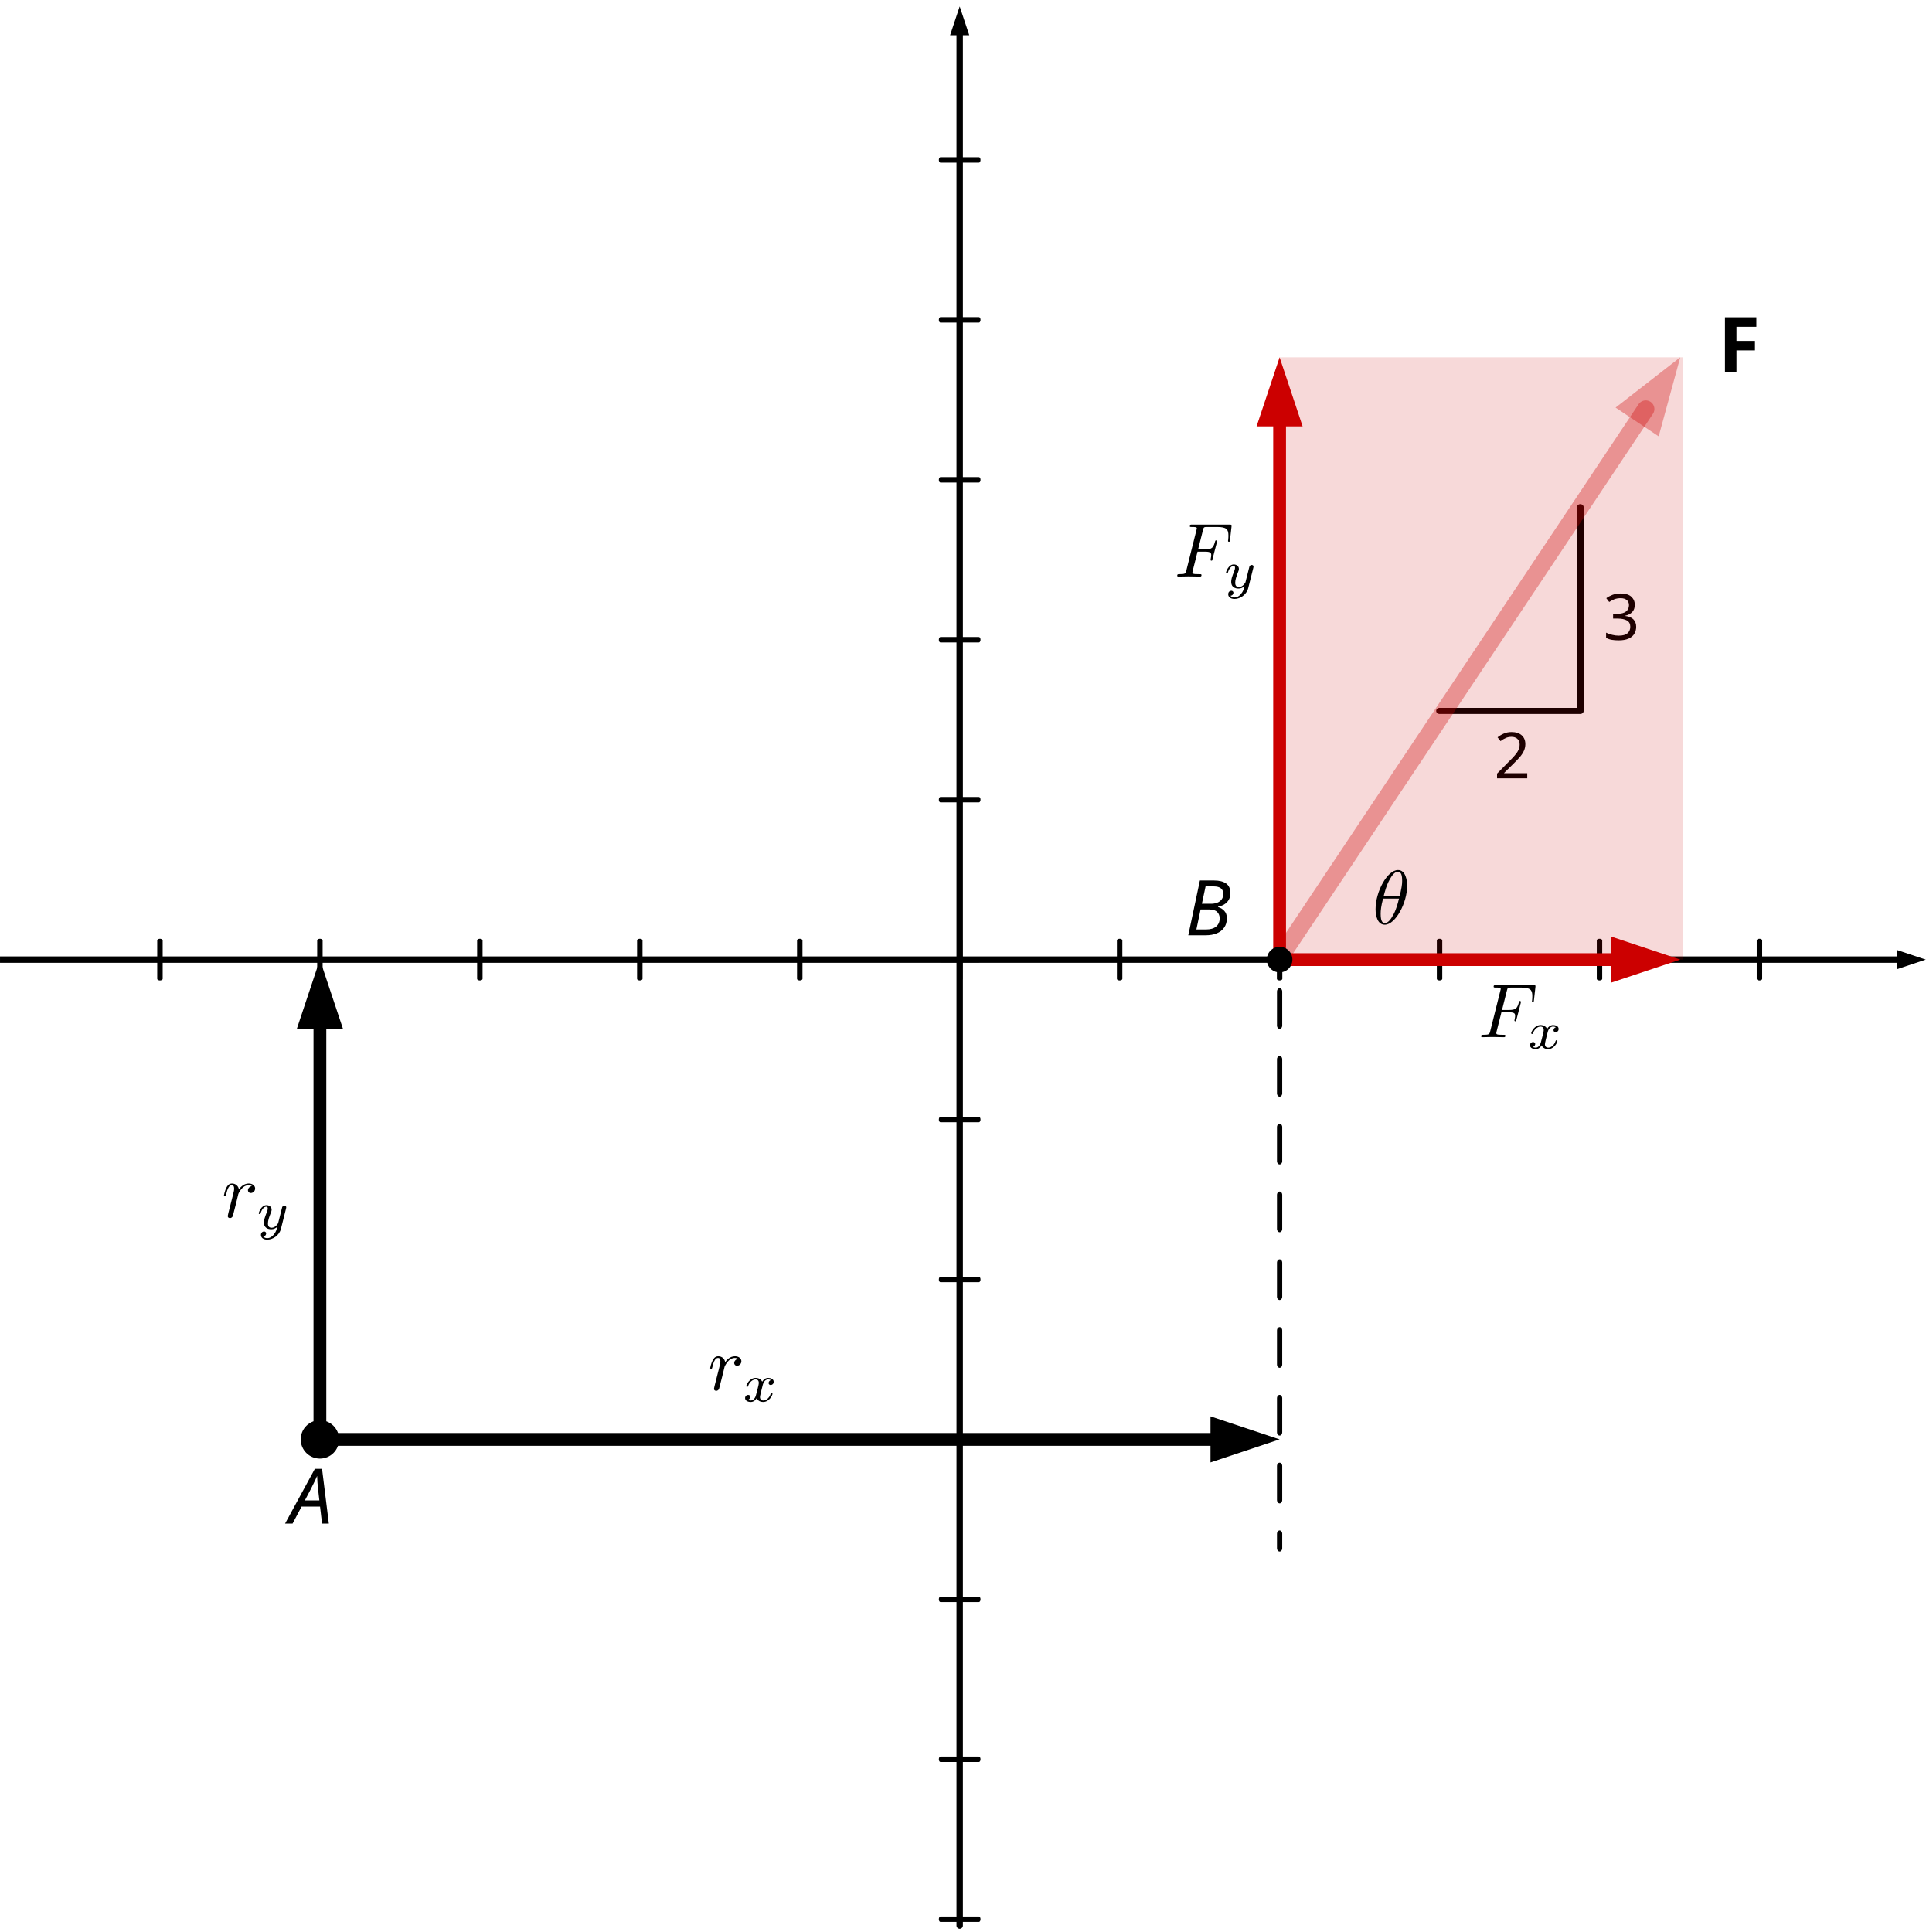
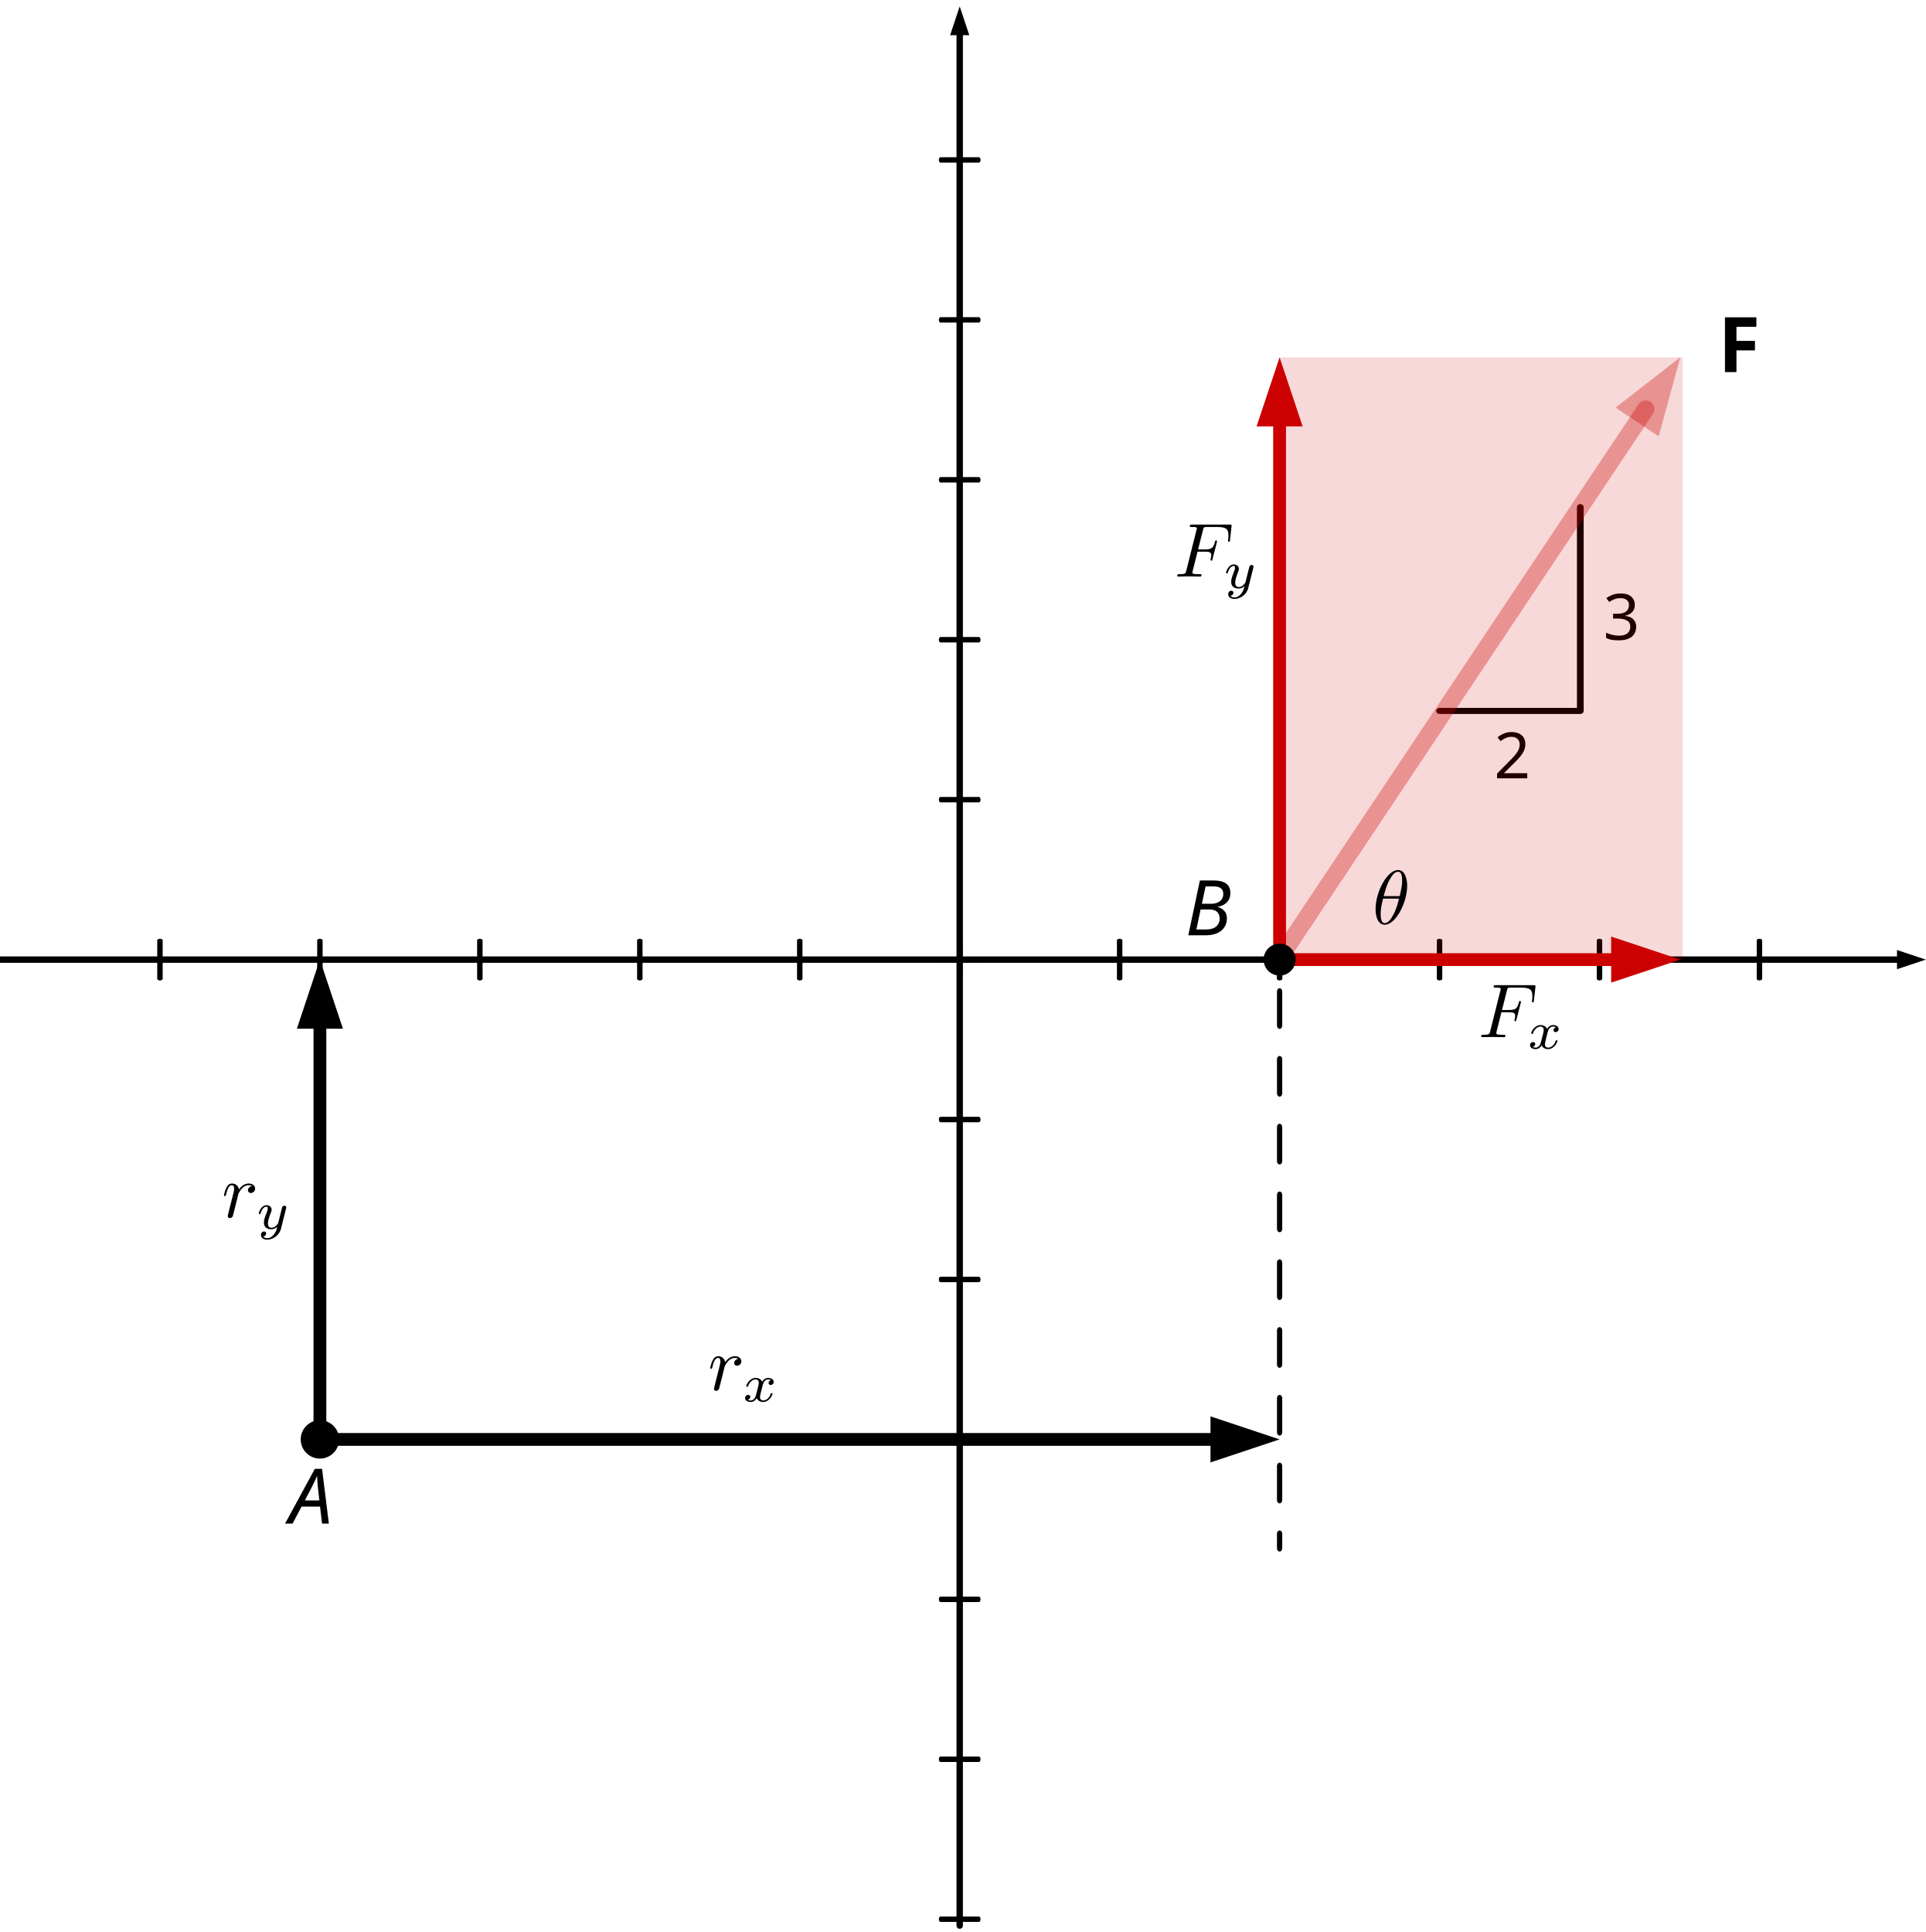
<svg xmlns="http://www.w3.org/2000/svg" width="100%" height="100%" viewBox="0 0 301 302" version="1.1" xml:space="preserve" style="fill-rule:evenodd;clip-rule:evenodd;stroke-linecap:round;stroke-linejoin:round;stroke-miterlimit:1.5;">
  <g transform="matrix(1,0,0,1,-319,-276)">
    <g id="moments-4ways-2" transform="matrix(1.3871,0,0,1.22764,-113.774,276)">
      <rect x="312" y="-0" width="217" height="246" style="fill:none;" />
      <clipPath id="_clip1">
        <rect x="312" y="-0" width="217" height="246" />
      </clipPath>
      <g clip-path="url(#_clip1)">
        <g>
          <g>
            <g transform="matrix(1,0,0,0.6,-8.52651e-14,48.3854)">
              <g transform="matrix(0.72093,0,0,0.81457,329.663,18.7351)">
                <path d="M0.5,123L0.5,133" style="fill:none;stroke:black;stroke-width:0.85px;" />
              </g>
              <g transform="matrix(0.72093,0,0,0.81457,347.686,18.7351)">
                <path d="M0.5,123L0.5,133" style="fill:none;stroke:black;stroke-width:0.85px;" />
              </g>
              <g transform="matrix(0.72093,0,0,0.81457,365.709,18.7351)">
                <path d="M0.5,123L0.5,133" style="fill:none;stroke:black;stroke-width:0.85px;" />
              </g>
              <g transform="matrix(0.72093,0,0,0.81457,401.756,18.7351)">
                <path d="M0.5,123L0.5,133" style="fill:none;stroke:black;stroke-width:0.85px;" />
              </g>
              <g transform="matrix(0.72093,0,0,0.81457,383.733,18.7351)">
                <path d="M0.5,123L0.5,133" style="fill:none;stroke:black;stroke-width:0.85px;" />
              </g>
              <g transform="matrix(0.72093,0,0,0.81457,419.779,18.7351)">
                <path d="M0.5,123L0.5,133" style="fill:none;stroke:black;stroke-width:0.85px;" />
              </g>
              <g transform="matrix(0.72093,0,0,0.81457,437.802,18.7351)">
                <path d="M0.5,123L0.5,133" style="fill:none;stroke:black;stroke-width:0.85px;" />
              </g>
              <g transform="matrix(0.72093,0,0,0.81457,455.826,18.7351)">
                <path d="M0.5,123L0.5,133" style="fill:none;stroke:black;stroke-width:0.85px;" />
              </g>
              <g transform="matrix(0.72093,0,0,0.81457,473.849,18.7351)">
                <path d="M0.5,123L0.5,133" style="fill:none;stroke:black;stroke-width:0.85px;" />
              </g>
              <g transform="matrix(0.72093,0,0,0.81457,491.872,18.7351)">
                <path d="M0.5,123L0.5,133" style="fill:none;stroke:black;stroke-width:0.85px;" />
              </g>
              <g transform="matrix(0.72093,0,0,0.81457,509.895,18.7351)">
                <path d="M0.5,123L0.5,133" style="fill:none;stroke:black;stroke-width:0.85px;" />
              </g>
            </g>
            <g transform="matrix(0.72093,0,0,0.81457,87.0698,8.84392e-14)">
              <g transform="matrix(1,-0,-0,1,312,-1.13687e-13)">
                <path d="M296.5,148.5L301,150L296.5,151.5L296.5,148.5Z" />
                <path d="M-0,150L297.4,150" style="fill:none;stroke:black;stroke-width:1px;" />
              </g>
            </g>
            <g transform="matrix(0.72093,0,0,0.81457,87.0698,0.81457)">
              <g transform="matrix(1,-0,-0,1,312,-1)">
                <path d="M151.5,5.5L150,1L148.5,5.5L151.5,5.5Z" />
                <path d="M150,4.6L150,301" style="fill:none;stroke:black;stroke-width:1px;" />
              </g>
            </g>
            <g transform="matrix(0.6,0,0,1,168.056,-0.81457)">
              <g transform="matrix(4.41442e-17,-0.81457,0.72093,4.9878e-17,327.86,21.5861)">
                <path d="M0.5,123L0.5,133" style="fill:none;stroke:black;stroke-width:0.85px;" />
              </g>
              <g transform="matrix(4.41442e-17,-0.81457,0.72093,4.9878e-17,327.86,41.9503)">
                <path d="M0.5,123L0.5,133" style="fill:none;stroke:black;stroke-width:0.85px;" />
              </g>
              <g transform="matrix(4.41442e-17,-0.81457,0.72093,4.9878e-17,327.86,62.3146)">
                <path d="M0.5,123L0.5,133" style="fill:none;stroke:black;stroke-width:0.85px;" />
              </g>
              <g transform="matrix(4.41442e-17,-0.81457,0.72093,4.9878e-17,327.86,82.6788)">
                <path d="M0.5,123L0.5,133" style="fill:none;stroke:black;stroke-width:0.85px;" />
              </g>
              <g transform="matrix(4.41442e-17,-0.81457,0.72093,4.9878e-17,327.86,103.043)">
                <path d="M0.5,123L0.5,133" style="fill:none;stroke:black;stroke-width:0.85px;" />
              </g>
              <g transform="matrix(4.41442e-17,-0.81457,0.72093,4.9878e-17,327.86,123.407)">
                <path d="M0.5,123L0.5,133" style="fill:none;stroke:black;stroke-width:0.85px;" />
              </g>
              <g transform="matrix(4.41442e-17,-0.81457,0.72093,4.9878e-17,327.86,143.772)">
                <path d="M0.5,123L0.5,133" style="fill:none;stroke:black;stroke-width:0.85px;" />
              </g>
              <g transform="matrix(4.41442e-17,-0.81457,0.72093,4.9878e-17,327.86,164.136)">
                <path d="M0.5,123L0.5,133" style="fill:none;stroke:black;stroke-width:0.85px;" />
              </g>
              <g transform="matrix(4.41442e-17,-0.81457,0.72093,4.9878e-17,327.86,184.5)">
                <path d="M0.5,123L0.5,133" style="fill:none;stroke:black;stroke-width:0.85px;" />
              </g>
              <g transform="matrix(4.41442e-17,-0.81457,0.72093,4.9878e-17,327.86,204.864)">
                <path d="M0.5,123L0.5,133" style="fill:none;stroke:black;stroke-width:0.85px;" />
              </g>
              <g transform="matrix(4.41442e-17,-0.81457,0.72093,4.9878e-17,327.86,225.228)">
                <path d="M0.5,123L0.5,133" style="fill:none;stroke:black;stroke-width:0.85px;" />
              </g>
              <g transform="matrix(4.41442e-17,-0.81457,0.72093,4.9878e-17,327.86,245.593)">
                <path d="M0.5,123L0.5,133" style="fill:none;stroke:black;stroke-width:0.85px;" />
              </g>
            </g>
          </g>
          <g transform="matrix(0.72093,0,0,0.740328,87.0698,8.25017)">
            <path d="M537,111.127L559,111.127L559,76.086" style="fill:none;stroke:black;stroke-width:1.05px;" />
          </g>
        </g>
        <g>
          <g transform="matrix(0.72093,0,0,0.81457,132.852,4.28476)">
            <g transform="matrix(10,0,0,10,487,116.4)">
                        </g>
            <text x="482px" y="116.4px" style="font-family:'CMUSerif-Roman', 'CMU Serif';font-weight:500;font-size:10px;">2</text>
          </g>
          <g transform="matrix(0.72093,0,0,0.81457,145.162,-13.3589)">
            <g transform="matrix(10,0,0,10,487,116.4)">
                        </g>
            <text x="482px" y="116.4px" style="font-family:'CMUSerif-Roman', 'CMU Serif';font-weight:500;font-size:10px;">3</text>
          </g>
          <g transform="matrix(0.372468,-0.014767,-0.0235335,0.438679,368.909,13.2793)">
            <g transform="matrix(1.93967,0.0652942,0.117572,1.86083,-155.031,-35.4898)">
              <path d="M252.513,63.714L262.624,55.853L259.252,68.208L252.513,63.714Z" style="fill:rgb(204,0,0);fill-opacity:0.33;" />
              <path d="M200,149.753C200,149.753 242.041,86.716 257.231,63.939" style="fill:none;stroke:rgb(204,0,0);stroke-opacity:0.33;stroke-width:2.7px;" />
            </g>
          </g>
          <g transform="matrix(0.72093,0,0,0.81457,118.453,17.238)">
            <g transform="matrix(12,0,0,12,545.672,37)">
                        </g>
            <text x="537px" y="37px" style="font-family:'CMUSerif-Bold', 'CMU Serif';font-weight:700;font-size:12px;">F</text>
          </g>
          <g transform="matrix(0.72093,0,0,0.81457,-42.5231,163.861)">
            <g transform="matrix(12,0,0,12,545.912,37)">
                        </g>
            <text x="537px" y="37px" style="font-family:'CMUSerif-Italic', 'CMU Serif';font-weight:500;font-style:italic;font-size:12px;">A</text>
          </g>
          <g transform="matrix(0.72093,0,0,0.81457,58.4086,88.9488)">
            <g transform="matrix(12,0,0,12,545.432,37)">
                        </g>
            <text x="537px" y="37px" style="font-family:'CMUSerif-Italic', 'CMU Serif';font-weight:500;font-style:italic;font-size:12px;">B</text>
          </g>
          <g>
            <g transform="matrix(0.72093,0,0,0.81457,-142.907,-2.10942e-15)">
              <path d="M681,225L831,225" style="fill:none;" />
              <g transform="matrix(1,-0,-0,1,631,-0)">
                <path d="M189.2,221.4L200,225L189.2,228.6L189.2,221.4Z" />
                <path d="M50,225L191.36,225" style="fill:none;stroke:black;stroke-width:2px;" />
              </g>
            </g>
            <g transform="matrix(0.72093,0,0,0.81457,-142.907,-2.10942e-15)">
              <path d="M681,225L681,150" style="fill:none;" />
              <g transform="matrix(1,-0,-0,1,631,-0)">
                <path d="M46.4,160.8L50,150L53.6,160.8L46.4,160.8Z" />
                <path d="M50,225L50,158.64" style="fill:none;stroke:black;stroke-width:2px;" />
              </g>
            </g>
            <g transform="matrix(0.360465,0,0,0.407285,293.616,-6.10927)">
              <path d="M156,465C156,467.76 153.76,470 151,470C148.24,470 146,467.76 146,465C146,462.24 148.24,460 151,460C153.76,460 156,462.24 156,465Z" style="fill-rule:nonzero;stroke:black;stroke-width:2px;stroke-linecap:butt;stroke-miterlimit:2;" />
            </g>
          </g>
        </g>
        <g transform="matrix(0.72093,0,0,0.81457,-142.907,-2.10942e-15)">
          <rect x="831" y="55.853" width="63" height="94.147" style="fill:rgb(204,1,0);fill-opacity:0.15;" />
        </g>
        <g transform="matrix(0.72093,0,0,0.81457,-142.907,-2.10942e-15)">
          <g transform="matrix(1,-0,-0,1,631,-0)">
            <path d="M251.824,146.4L262.624,150L251.824,153.6L251.824,146.4Z" style="fill:rgb(204,0,0);" />
            <path d="M200,150L253.984,150" style="fill:none;stroke:rgb(204,0,0);stroke-width:2px;" />
          </g>
        </g>
        <g transform="matrix(0.72093,0,0,0.81457,-142.907,-2.10942e-15)">
          <g transform="matrix(1,-0,-0,1,631,-0)">
            <path d="M196.4,66.653L200,55.853L203.6,66.653L196.4,66.653Z" style="fill:rgb(204,0,0);" />
            <path d="M200,150L200,64.493" style="fill:none;stroke:rgb(204,0,0);stroke-width:2px;" />
          </g>
        </g>
-         <g transform="matrix(0.288372,0,0,0.325828,412.642,-29.3245)">
+         <g transform="matrix(0.360465,0,0,0.407285,401.756,-67.202)">
          <path d="M156,465C156,467.76 153.76,470 151,470C148.24,470 146,467.76 146,465C146,462.24 148.24,460 151,460C153.76,460 156,462.24 156,465Z" style="fill-rule:nonzero;" />
        </g>
        <g transform="matrix(0.72093,-8.2518e-16,-7.30321e-16,1.05772,-142.907,-58.8435)">
          <path d="M831,175L831,242" style="fill:none;stroke:black;stroke-width:0.82px;stroke-dasharray:4.08,4.08,0,0,0,0;" />
        </g>
        <g id="Layer2">
                </g>
        <g transform="matrix(1,0,0,1,90.4555,-59.0593)">
          <g id="glyph-0-1" transform="matrix(0.72093,0,0,0.81457,388.113,191.121)">
            <g>
              <path d="M3.625,-3.891L4.781,-3.891C5.672,-3.891 5.766,-3.688 5.766,-3.344C5.766,-3.266 5.766,-3.125 5.688,-2.766C5.672,-2.703 5.656,-2.656 5.656,-2.625C5.656,-2.531 5.719,-2.484 5.797,-2.484C5.922,-2.484 5.922,-2.516 5.969,-2.734L6.641,-5.328C6.672,-5.469 6.672,-5.484 6.672,-5.516C6.672,-5.547 6.641,-5.656 6.531,-5.656C6.406,-5.656 6.391,-5.594 6.344,-5.406C6.094,-4.469 5.828,-4.25 4.813,-4.25L3.719,-4.25L4.484,-7.297C4.594,-7.703 4.609,-7.75 5.125,-7.75L6.703,-7.75C8.172,-7.75 8.453,-7.359 8.453,-6.438C8.453,-6.172 8.453,-6.125 8.422,-5.797C8.391,-5.641 8.391,-5.625 8.391,-5.578C8.391,-5.516 8.422,-5.438 8.531,-5.438C8.672,-5.438 8.672,-5.516 8.703,-5.734L8.938,-7.813C8.984,-8.125 8.922,-8.125 8.625,-8.125L2.766,-8.125C2.516,-8.125 2.406,-8.125 2.406,-7.891C2.406,-7.75 2.516,-7.75 2.734,-7.75C3.172,-7.75 3.516,-7.75 3.516,-7.547C3.516,-7.5 3.516,-7.469 3.453,-7.25L1.875,-0.938C1.75,-0.469 1.734,-0.375 0.781,-0.375C0.578,-0.375 0.453,-0.375 0.453,-0.141C0.453,0 0.594,0 0.641,0C0.984,0 1.859,-0.031 2.219,-0.031C2.609,-0.031 3.594,0 4,0C4.094,0 4.25,0 4.25,-0.234C4.25,-0.328 4.172,-0.344 4.172,-0.359C4.141,-0.375 4.109,-0.375 3.844,-0.375C3.578,-0.375 3.516,-0.375 3.219,-0.391C2.875,-0.438 2.828,-0.484 2.828,-0.641C2.828,-0.656 2.828,-0.734 2.875,-0.906L3.625,-3.891Z" style="fill-rule:nonzero;" />
            </g>
          </g>
          <g id="glyph-1-1" transform="matrix(0.72093,0,0,0.81457,393.656,192.582)">
            <g>
              <path d="M2.078,-0.891C2,-0.609 1.719,-0.156 1.297,-0.156C1.266,-0.156 1.016,-0.156 0.844,-0.266C1.188,-0.375 1.219,-0.672 1.219,-0.734C1.219,-0.906 1.078,-1.031 0.875,-1.031C0.641,-1.031 0.406,-0.844 0.406,-0.531C0.406,-0.109 0.875,0.078 1.281,0.078C1.672,0.078 2.016,-0.156 2.219,-0.516C2.422,-0.063 2.875,0.078 3.219,0.078C4.172,0.078 4.688,-0.969 4.688,-1.203C4.688,-1.313 4.578,-1.313 4.563,-1.313C4.438,-1.313 4.438,-1.266 4.391,-1.172C4.219,-0.594 3.719,-0.156 3.25,-0.156C2.922,-0.156 2.734,-0.375 2.734,-0.688C2.734,-0.906 2.938,-1.672 3.172,-2.609C3.344,-3.25 3.719,-3.453 4,-3.453C4.016,-3.453 4.266,-3.453 4.453,-3.344C4.172,-3.266 4.078,-3.031 4.078,-2.875C4.078,-2.703 4.219,-2.578 4.406,-2.578C4.609,-2.578 4.875,-2.734 4.875,-3.078C4.875,-3.547 4.344,-3.688 4.016,-3.688C3.594,-3.688 3.266,-3.422 3.078,-3.094C2.922,-3.438 2.531,-3.688 2.063,-3.688C1.125,-3.688 0.594,-2.656 0.594,-2.406C0.594,-2.297 0.719,-2.297 0.734,-2.297C0.844,-2.297 0.859,-2.344 0.891,-2.453C1.109,-3.094 1.641,-3.453 2.047,-3.453C2.313,-3.453 2.547,-3.313 2.547,-2.906C2.547,-2.734 2.453,-2.313 2.375,-2.031L2.078,-0.891Z" style="fill-rule:nonzero;" />
            </g>
          </g>
        </g>
        <g transform="matrix(1,0,0,1,46.3291,-117.708)">
          <g id="glyph-0-11" transform="matrix(0.72093,0,0,0.81457,397.995,191.121)">
            <g>
              <path d="M3.625,-3.891L4.781,-3.891C5.672,-3.891 5.766,-3.688 5.766,-3.344C5.766,-3.266 5.766,-3.125 5.688,-2.766C5.672,-2.703 5.656,-2.656 5.656,-2.625C5.656,-2.531 5.719,-2.484 5.797,-2.484C5.922,-2.484 5.922,-2.516 5.969,-2.734L6.641,-5.328C6.672,-5.469 6.672,-5.484 6.672,-5.516C6.672,-5.547 6.641,-5.656 6.531,-5.656C6.406,-5.656 6.391,-5.594 6.344,-5.406C6.094,-4.469 5.828,-4.25 4.813,-4.25L3.719,-4.25L4.484,-7.297C4.594,-7.703 4.609,-7.75 5.125,-7.75L6.703,-7.75C8.172,-7.75 8.453,-7.359 8.453,-6.438C8.453,-6.172 8.453,-6.125 8.422,-5.797C8.391,-5.641 8.391,-5.625 8.391,-5.578C8.391,-5.516 8.422,-5.438 8.531,-5.438C8.672,-5.438 8.672,-5.516 8.703,-5.734L8.938,-7.813C8.984,-8.125 8.922,-8.125 8.625,-8.125L2.766,-8.125C2.516,-8.125 2.406,-8.125 2.406,-7.891C2.406,-7.75 2.516,-7.75 2.734,-7.75C3.172,-7.75 3.516,-7.75 3.516,-7.547C3.516,-7.5 3.516,-7.469 3.453,-7.25L1.875,-0.938C1.75,-0.469 1.734,-0.375 0.781,-0.375C0.578,-0.375 0.453,-0.375 0.453,-0.141C0.453,0 0.594,0 0.641,0C0.984,0 1.859,-0.031 2.219,-0.031C2.609,-0.031 3.594,0 4,0C4.094,0 4.25,0 4.25,-0.234C4.25,-0.328 4.172,-0.344 4.172,-0.359C4.141,-0.375 4.109,-0.375 3.844,-0.375C3.578,-0.375 3.516,-0.375 3.219,-0.391C2.875,-0.438 2.828,-0.484 2.828,-0.641C2.828,-0.656 2.828,-0.734 2.875,-0.906L3.625,-3.891Z" style="fill-rule:nonzero;" />
            </g>
          </g>
          <g id="glyph-1-2" transform="matrix(0.72093,0,0,0.81457,403.537,192.582)">
            <g>
              <path d="M4.656,-3.156C4.688,-3.281 4.688,-3.297 4.688,-3.344C4.688,-3.516 4.563,-3.609 4.406,-3.609C4.328,-3.609 4.156,-3.563 4.063,-3.406C4.047,-3.359 3.984,-3.094 3.938,-2.922L3.766,-2.234C3.703,-2.031 3.453,-0.969 3.422,-0.875C3.422,-0.875 3.047,-0.156 2.391,-0.156C1.828,-0.156 1.828,-0.688 1.828,-0.844C1.828,-1.297 2.016,-1.828 2.266,-2.469C2.375,-2.734 2.406,-2.844 2.406,-2.984C2.406,-3.391 2.063,-3.688 1.609,-3.688C0.766,-3.688 0.391,-2.547 0.391,-2.406C0.391,-2.297 0.516,-2.297 0.531,-2.297C0.656,-2.297 0.656,-2.344 0.688,-2.438C0.891,-3.125 1.25,-3.453 1.594,-3.453C1.734,-3.453 1.797,-3.359 1.797,-3.172C1.797,-2.969 1.719,-2.781 1.688,-2.688C1.281,-1.656 1.203,-1.344 1.203,-0.984C1.203,-0.844 1.203,-0.438 1.531,-0.172C1.781,0.047 2.141,0.078 2.359,0.078C2.703,0.078 3,-0.047 3.281,-0.297C3.172,0.172 3.078,0.516 2.719,0.938C2.5,1.203 2.156,1.469 1.719,1.469C1.656,1.469 1.266,1.469 1.094,1.203C1.547,1.141 1.547,0.75 1.547,0.734C1.547,0.469 1.297,0.422 1.219,0.422C1,0.422 0.734,0.594 0.734,0.969C0.734,1.406 1.125,1.703 1.719,1.703C2.578,1.703 3.594,1.063 3.859,0.016L4.656,-3.156Z" style="fill-rule:nonzero;" />
            </g>
          </g>
        </g>
        <g transform="matrix(1,0,0,1,-15.9049,-14.1307)">
          <g id="glyph-0-2" transform="matrix(0.72093,0,0,0.81457,407.68,191.121)">
            <g>
              <path d="M1.047,-0.703C1.016,-0.531 0.938,-0.25 0.938,-0.188C0.938,0.031 1.109,0.125 1.297,0.125C1.438,0.125 1.656,0.031 1.734,-0.203C1.75,-0.25 2.156,-1.875 2.219,-2.094C2.313,-2.484 2.516,-3.328 2.594,-3.641C2.641,-3.797 2.969,-4.359 3.266,-4.625C3.359,-4.703 3.703,-5.016 4.219,-5.016C4.531,-5.016 4.703,-4.875 4.719,-4.875C4.359,-4.813 4.094,-4.531 4.094,-4.219C4.094,-4.031 4.234,-3.797 4.547,-3.797C4.875,-3.797 5.219,-4.078 5.219,-4.5C5.219,-4.922 4.828,-5.281 4.219,-5.281C3.438,-5.281 2.922,-4.703 2.688,-4.359C2.594,-4.906 2.156,-5.281 1.609,-5.281C1.047,-5.281 0.828,-4.813 0.719,-4.609C0.5,-4.203 0.344,-3.484 0.344,-3.438C0.344,-3.328 0.469,-3.328 0.484,-3.328C0.609,-3.328 0.625,-3.328 0.688,-3.594C0.891,-4.453 1.141,-5.016 1.563,-5.016C1.766,-5.016 1.938,-4.922 1.938,-4.469C1.938,-4.219 1.906,-4.094 1.75,-3.469L1.047,-0.703Z" style="fill-rule:nonzero;" />
            </g>
          </g>
          <g id="glyph-1-11" transform="matrix(0.72093,0,0,0.81457,411.569,192.582)">
            <g>
              <path d="M2.078,-0.891C2,-0.609 1.719,-0.156 1.297,-0.156C1.266,-0.156 1.016,-0.156 0.844,-0.266C1.188,-0.375 1.219,-0.672 1.219,-0.734C1.219,-0.906 1.078,-1.031 0.875,-1.031C0.641,-1.031 0.406,-0.844 0.406,-0.531C0.406,-0.109 0.875,0.078 1.281,0.078C1.672,0.078 2.016,-0.156 2.219,-0.516C2.422,-0.063 2.875,0.078 3.219,0.078C4.172,0.078 4.688,-0.969 4.688,-1.203C4.688,-1.313 4.578,-1.313 4.563,-1.313C4.438,-1.313 4.438,-1.266 4.391,-1.172C4.219,-0.594 3.719,-0.156 3.25,-0.156C2.922,-0.156 2.734,-0.375 2.734,-0.688C2.734,-0.906 2.938,-1.672 3.172,-2.609C3.344,-3.25 3.719,-3.453 4,-3.453C4.016,-3.453 4.266,-3.453 4.453,-3.344C4.172,-3.266 4.078,-3.031 4.078,-2.875C4.078,-2.703 4.219,-2.578 4.406,-2.578C4.609,-2.578 4.875,-2.734 4.875,-3.078C4.875,-3.547 4.344,-3.688 4.016,-3.688C3.594,-3.688 3.266,-3.422 3.078,-3.094C2.922,-3.438 2.531,-3.688 2.063,-3.688C1.125,-3.688 0.594,-2.656 0.594,-2.406C0.594,-2.297 0.719,-2.297 0.734,-2.297C0.844,-2.297 0.859,-2.344 0.891,-2.453C1.109,-3.094 1.641,-3.453 2.047,-3.453C2.313,-3.453 2.547,-3.313 2.547,-2.906C2.547,-2.734 2.453,-2.313 2.375,-2.031L2.078,-0.891Z" style="fill-rule:nonzero;" />
            </g>
          </g>
        </g>
        <g transform="matrix(1,0,0,1,-78.9238,-36.1241)">
          <g id="glyph-0-21" transform="matrix(0.72093,0,0,0.81457,415.909,191.121)">
            <g>
              <path d="M1.047,-0.703C1.016,-0.531 0.938,-0.25 0.938,-0.188C0.938,0.031 1.109,0.125 1.297,0.125C1.438,0.125 1.656,0.031 1.734,-0.203C1.75,-0.25 2.156,-1.875 2.219,-2.094C2.313,-2.484 2.516,-3.328 2.594,-3.641C2.641,-3.797 2.969,-4.359 3.266,-4.625C3.359,-4.703 3.703,-5.016 4.219,-5.016C4.531,-5.016 4.703,-4.875 4.719,-4.875C4.359,-4.813 4.094,-4.531 4.094,-4.219C4.094,-4.031 4.234,-3.797 4.547,-3.797C4.875,-3.797 5.219,-4.078 5.219,-4.5C5.219,-4.922 4.828,-5.281 4.219,-5.281C3.438,-5.281 2.922,-4.703 2.688,-4.359C2.594,-4.906 2.156,-5.281 1.609,-5.281C1.047,-5.281 0.828,-4.813 0.719,-4.609C0.5,-4.203 0.344,-3.484 0.344,-3.438C0.344,-3.328 0.469,-3.328 0.484,-3.328C0.609,-3.328 0.625,-3.328 0.688,-3.594C0.891,-4.453 1.141,-5.016 1.563,-5.016C1.766,-5.016 1.938,-4.922 1.938,-4.469C1.938,-4.219 1.906,-4.094 1.75,-3.469L1.047,-0.703Z" style="fill-rule:nonzero;" />
            </g>
          </g>
          <g id="glyph-1-21" transform="matrix(0.72093,0,0,0.81457,419.797,192.582)">
            <g>
              <path d="M4.656,-3.156C4.688,-3.281 4.688,-3.297 4.688,-3.344C4.688,-3.516 4.563,-3.609 4.406,-3.609C4.328,-3.609 4.156,-3.563 4.063,-3.406C4.047,-3.359 3.984,-3.094 3.938,-2.922L3.766,-2.234C3.703,-2.031 3.453,-0.969 3.422,-0.875C3.422,-0.875 3.047,-0.156 2.391,-0.156C1.828,-0.156 1.828,-0.688 1.828,-0.844C1.828,-1.297 2.016,-1.828 2.266,-2.469C2.375,-2.734 2.406,-2.844 2.406,-2.984C2.406,-3.391 2.063,-3.688 1.609,-3.688C0.766,-3.688 0.391,-2.547 0.391,-2.406C0.391,-2.297 0.516,-2.297 0.531,-2.297C0.656,-2.297 0.656,-2.344 0.688,-2.438C0.891,-3.125 1.25,-3.453 1.594,-3.453C1.734,-3.453 1.797,-3.359 1.797,-3.172C1.797,-2.969 1.719,-2.781 1.688,-2.688C1.281,-1.656 1.203,-1.344 1.203,-0.984C1.203,-0.844 1.203,-0.438 1.531,-0.172C1.781,0.047 2.141,0.078 2.359,0.078C2.703,0.078 3,-0.047 3.281,-0.297C3.172,0.172 3.078,0.516 2.719,0.938C2.5,1.203 2.156,1.469 1.719,1.469C1.656,1.469 1.266,1.469 1.094,1.203C1.547,1.141 1.547,0.75 1.547,0.734C1.547,0.469 1.297,0.422 1.219,0.422C1,0.422 0.734,0.594 0.734,0.969C0.734,1.406 1.125,1.703 1.719,1.703C2.578,1.703 3.594,1.063 3.859,0.016L4.656,-3.156Z" style="fill-rule:nonzero;" />
            </g>
          </g>
        </g>
        <g id="glyph-2-1" transform="matrix(0.72093,0,0,0.81457,466.64,117.642)">
          <g>
            <path d="M5.438,-5.969C5.438,-6.766 5.219,-8.422 4,-8.422C2.344,-8.422 0.5,-5.063 0.5,-2.313C0.5,-1.188 0.844,0.125 1.938,0.125C3.625,0.125 5.438,-3.297 5.438,-5.969ZM1.766,-4.344C1.969,-5.109 2.219,-6.063 2.688,-6.906C3.016,-7.5 3.453,-8.156 4,-8.156C4.578,-8.156 4.656,-7.406 4.656,-6.719C4.656,-6.125 4.547,-5.516 4.266,-4.344L1.766,-4.344ZM4.156,-3.953C4.031,-3.406 3.781,-2.391 3.328,-1.531C2.906,-0.719 2.453,-0.125 1.938,-0.125C1.547,-0.125 1.297,-0.484 1.297,-1.594C1.297,-2.094 1.359,-2.781 1.672,-3.953L4.156,-3.953Z" style="fill-rule:nonzero;" />
          </g>
        </g>
      </g>
    </g>
  </g>
</svg>
